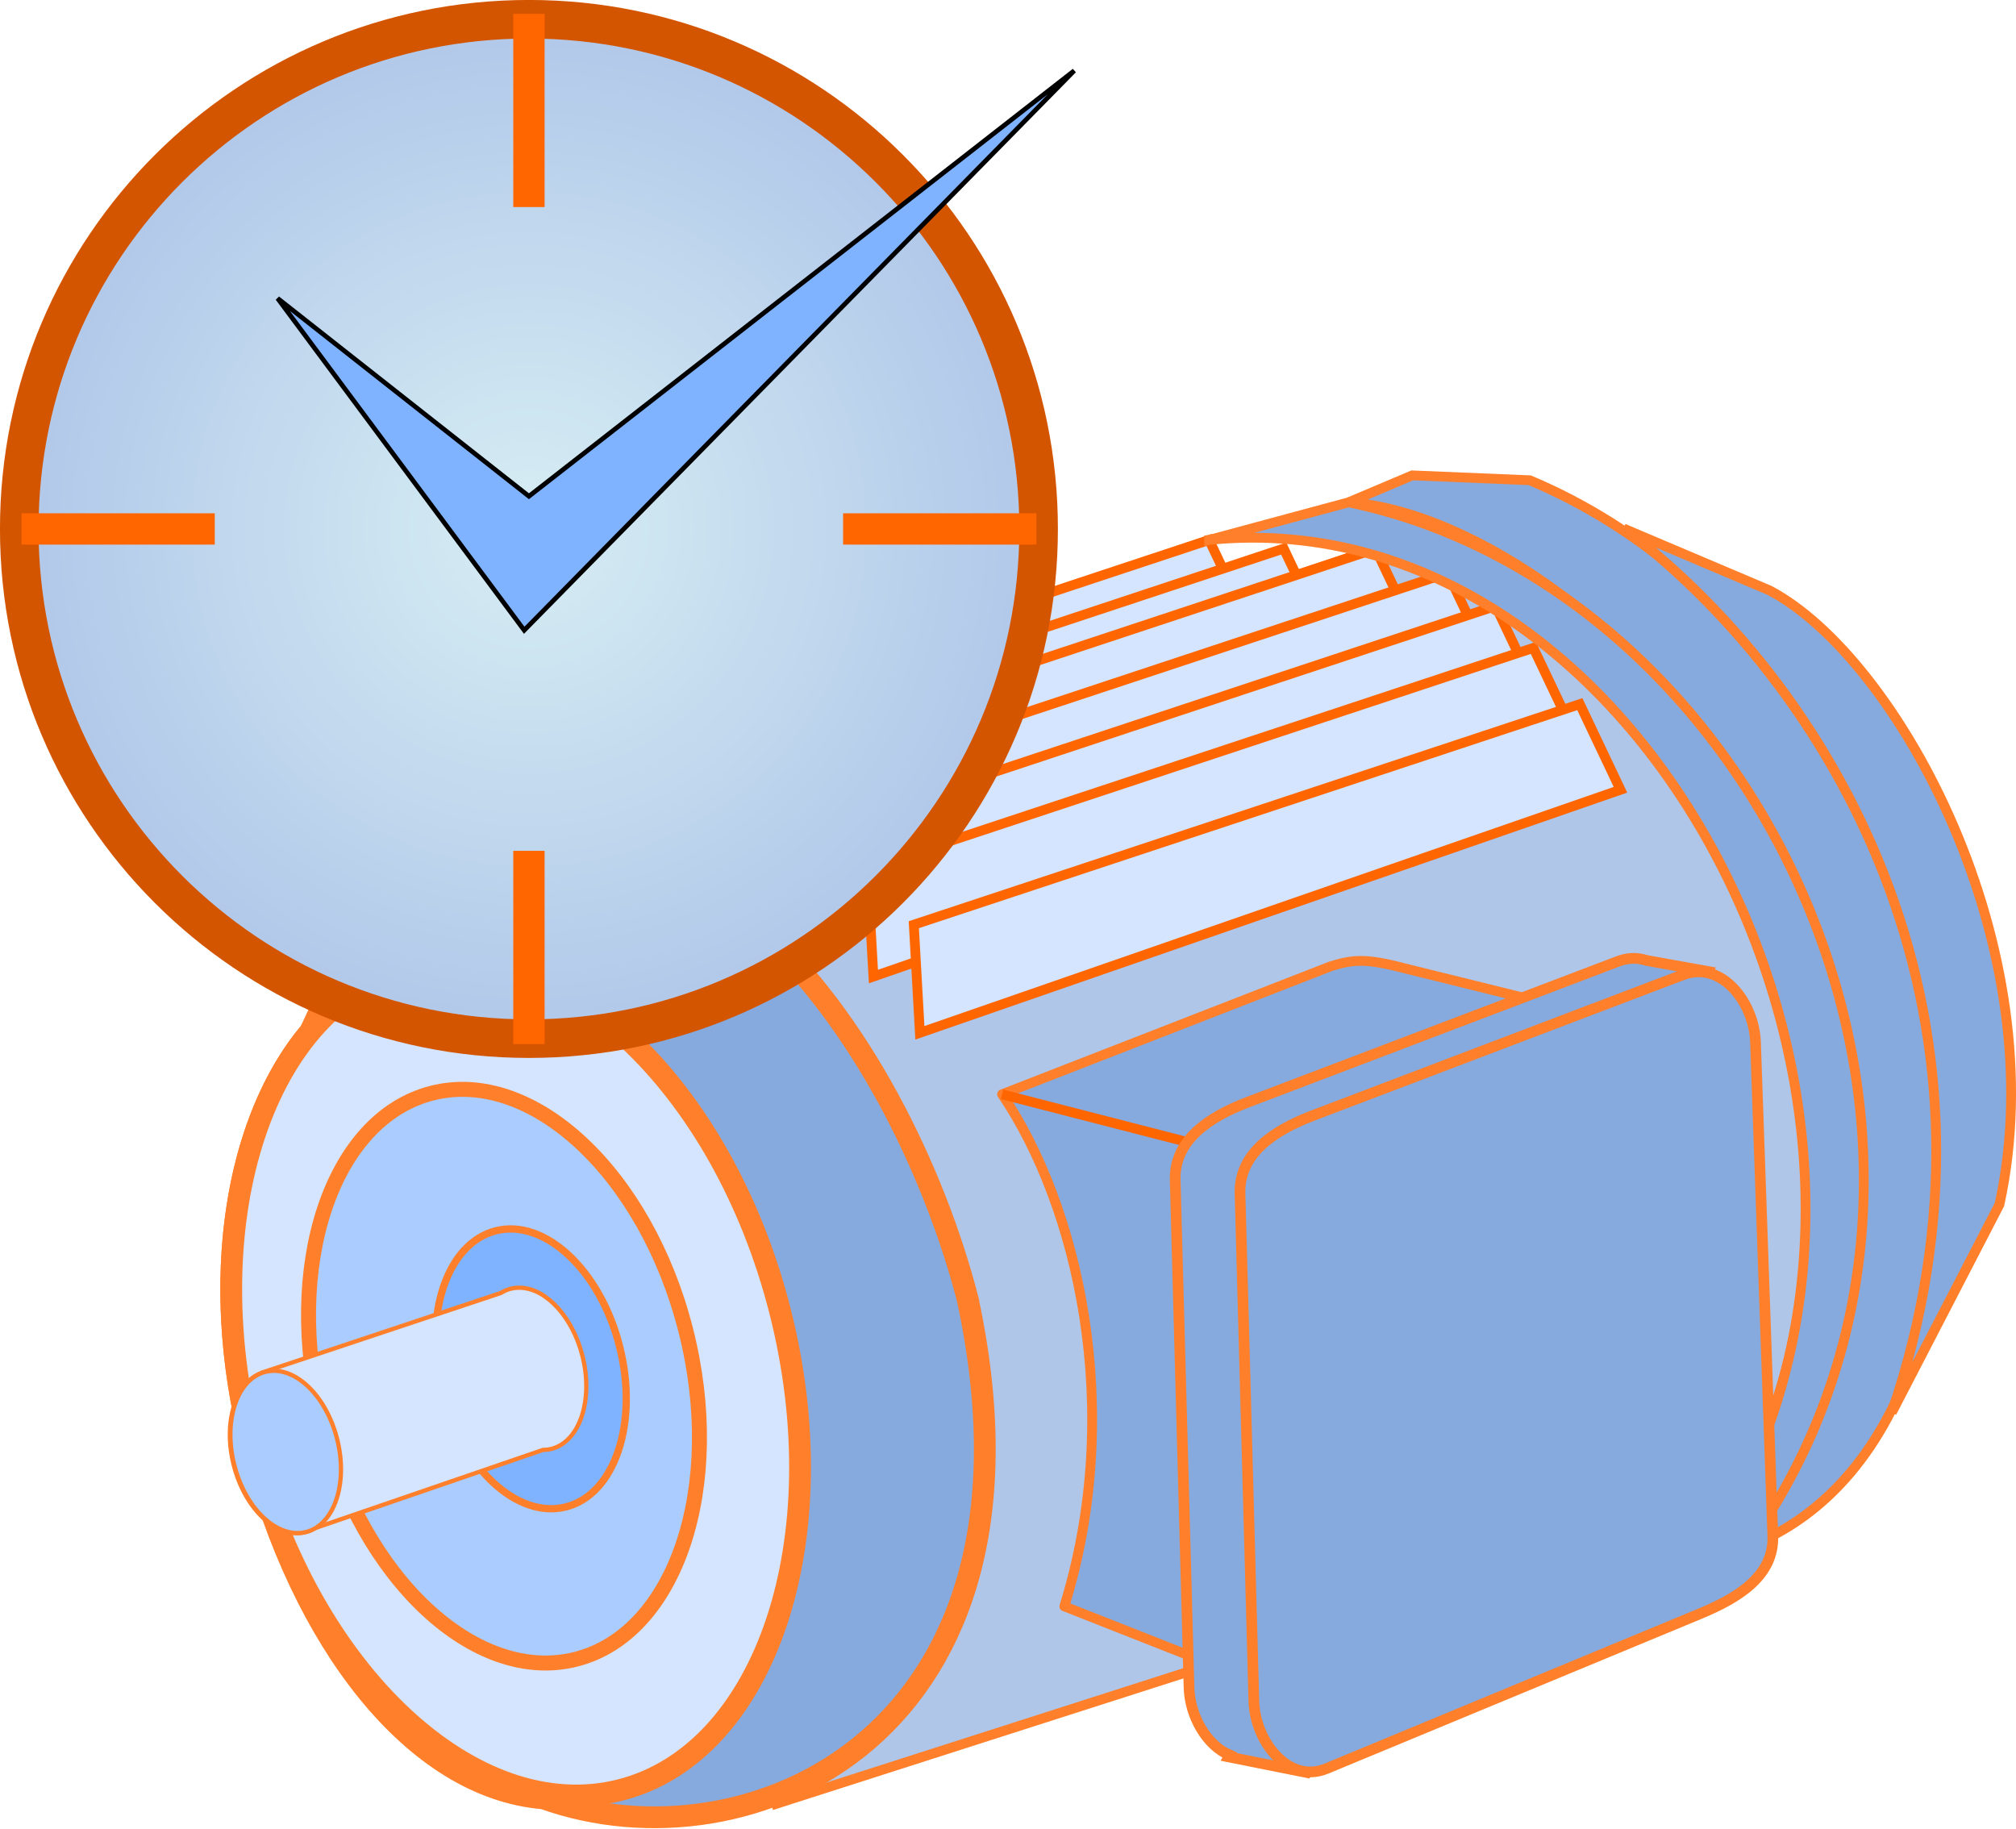
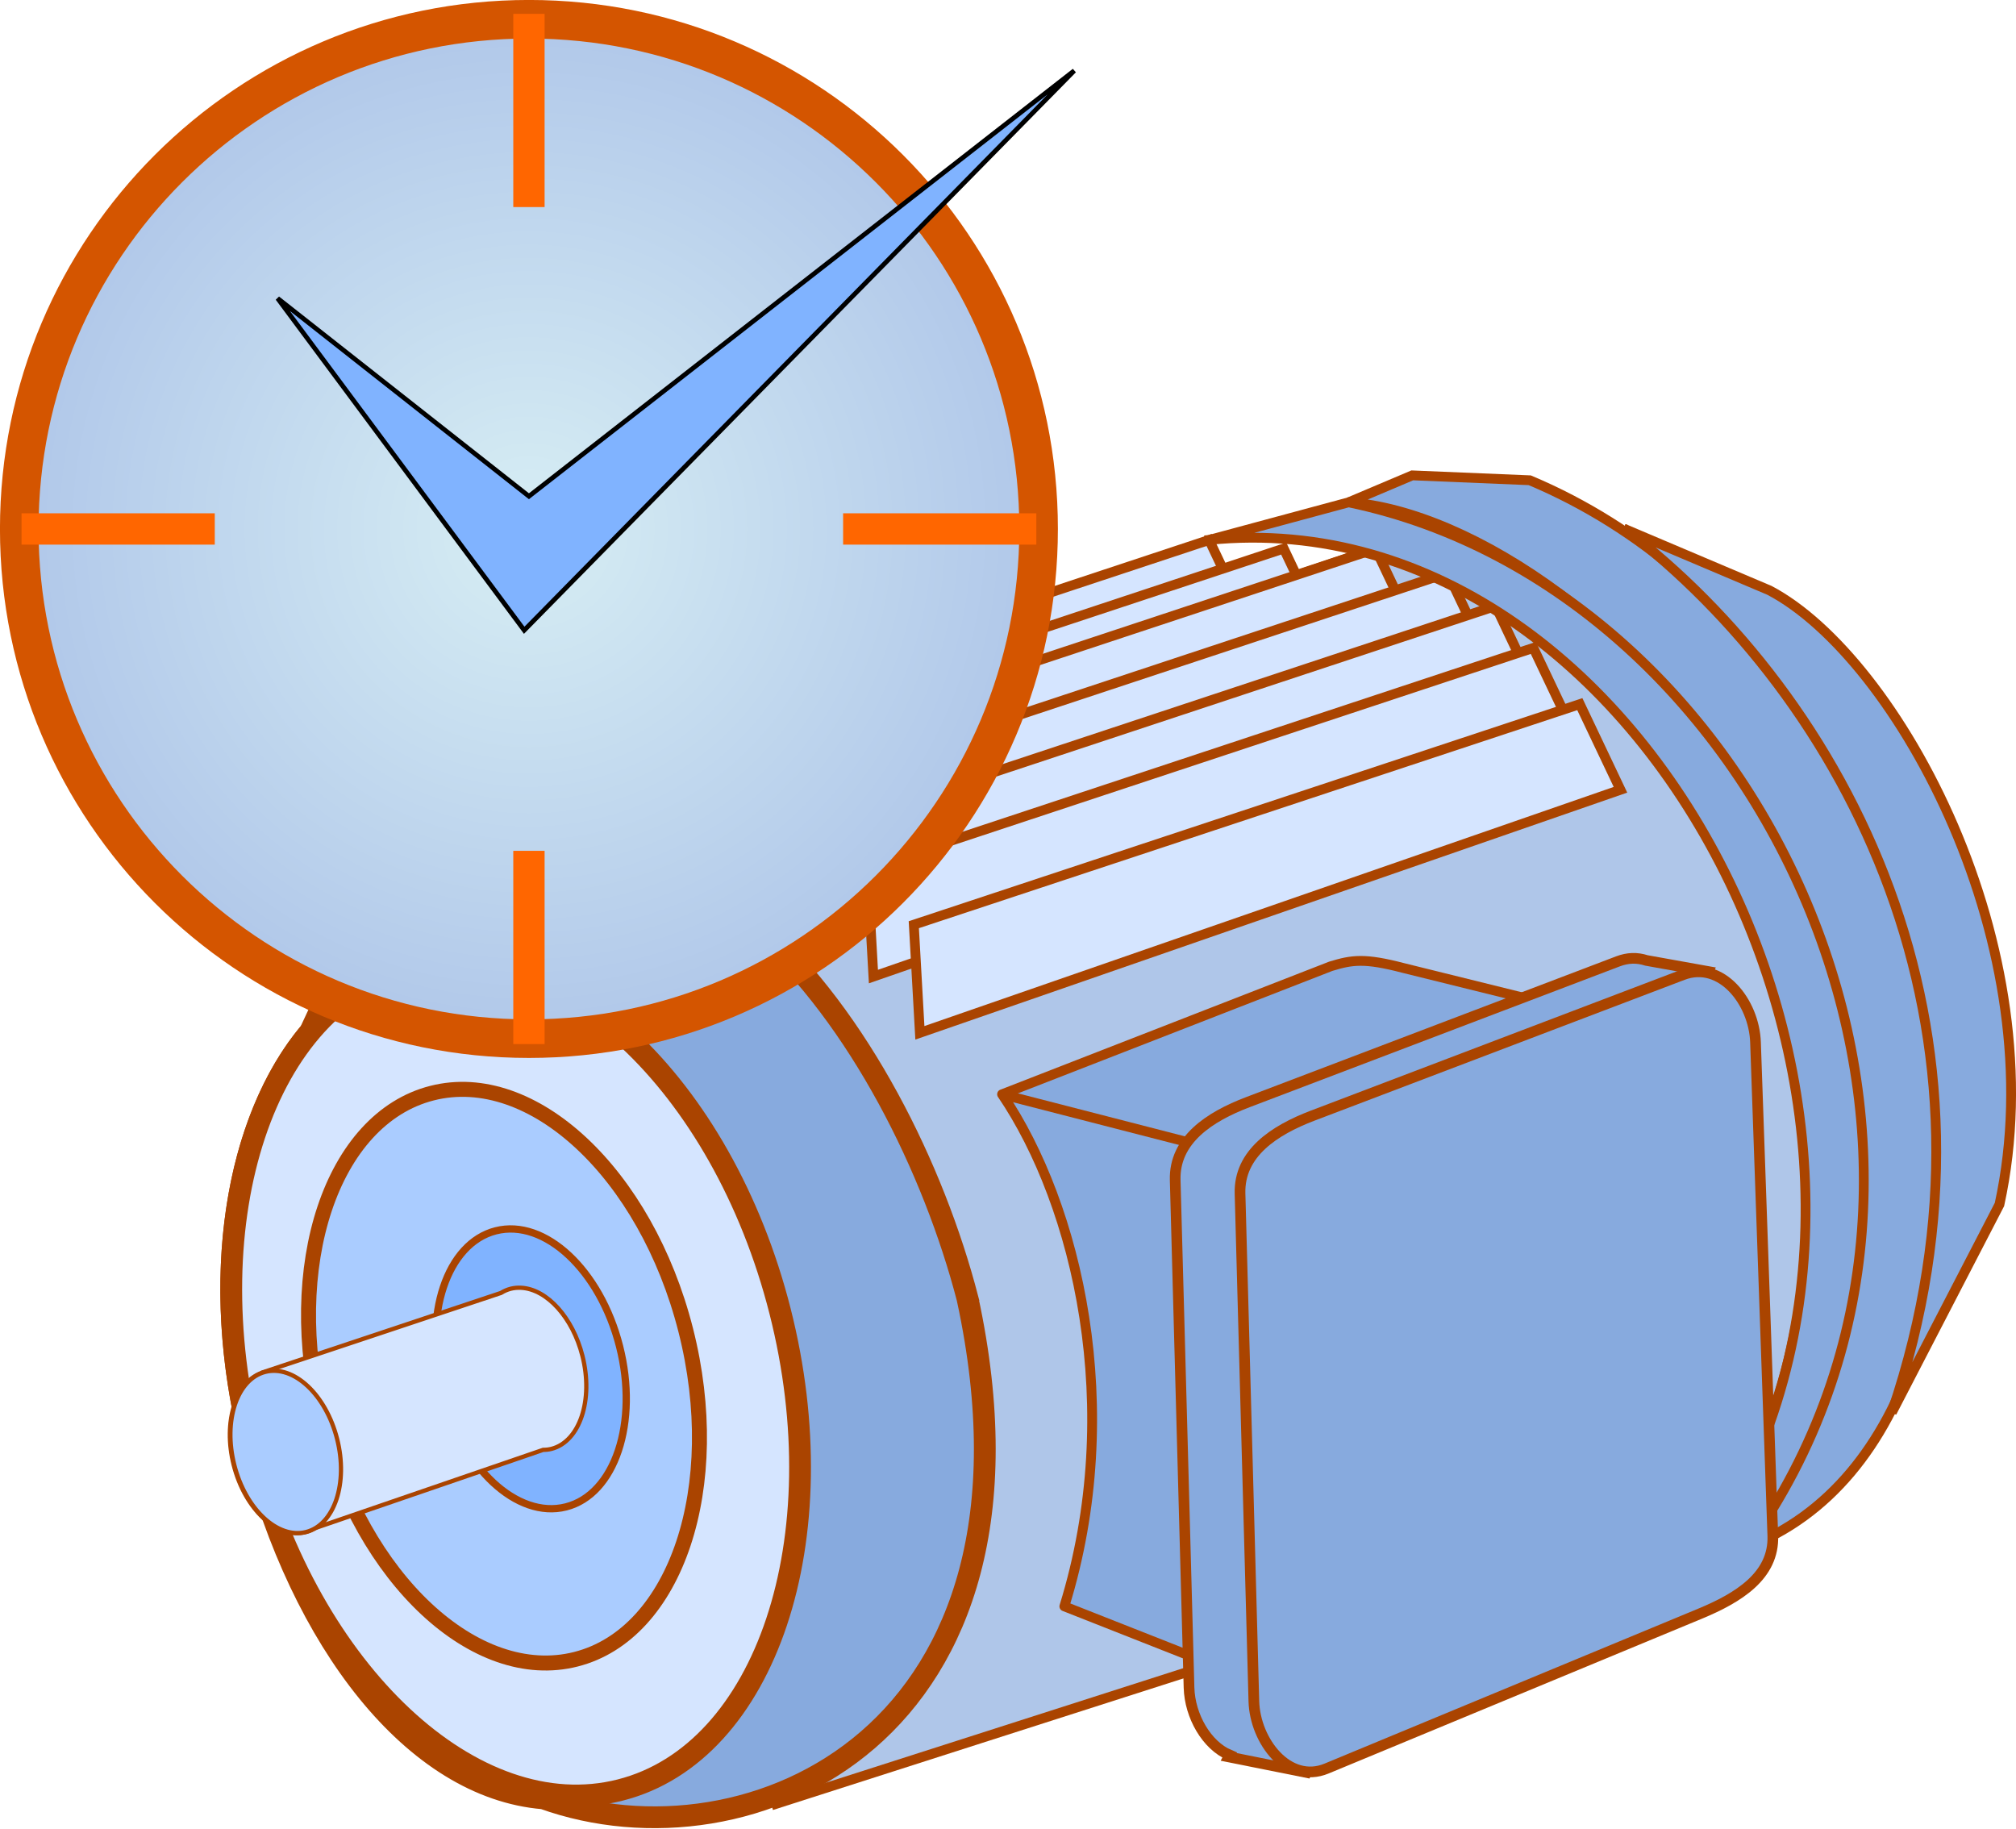
<svg xmlns="http://www.w3.org/2000/svg" xmlns:xlink="http://www.w3.org/1999/xlink" width="23.022mm" height="20.877mm" viewBox="0 0 23.022 20.877" version="1.1" id="svg8">
  <defs id="defs2">
    <linearGradient id="linearGradient4607">
      <stop style="stop-color:#d7eef4;stop-opacity:1" offset="0" id="stop4603" />
      <stop style="stop-color:#afc6e9;stop-opacity:1" offset="1" id="stop4605" />
    </linearGradient>
    <radialGradient xlink:href="#linearGradient4607" id="radialGradient5945" gradientUnits="userSpaceOnUse" cx="79.536" cy="49.857" fx="79.536" fy="49.857" r="7.377" />
  </defs>
  <g id="layer1" transform="translate(83.2396,-111.8791)">
-     <g id="g6009" transform="translate(-624.9557,-29.35082)">
-       <g transform="matrix(0.4223697,0,0,0.4223697,325.0923,69.4913)" id="g5876">
-         <path style="fill:#afc6e9;fill-opacity:1;stroke:#ff7f2a;stroke-width:0.265px;stroke-linecap:butt;stroke-linejoin:miter;stroke-opacity:1" d="m 525.925,192.82 24.143,-8.136 c 8.281,2.255 15.141,15.105 9.79,25.598 l -25.995,8.334 z" id="path5735" />
-         <path style="fill:#d5e5ff;fill-opacity:1;stroke:#ff6600;stroke-width:0.265px;stroke-linecap:butt;stroke-linejoin:miter;stroke-opacity:1" d="m 527.725,193.332 -0.164,-2.923 18.007,-5.963 1.099,2.315 z" id="path5755" />
-         <path id="path5751" d="m 529.742,193.564 -0.164,-2.923 18.007,-5.963 1.099,2.315 z" style="fill:#d5e5ff;fill-opacity:1;stroke:#ff6600;stroke-width:0.265px;stroke-linecap:butt;stroke-linejoin:miter;stroke-opacity:1" />
-         <path style="fill:#d5e5ff;fill-opacity:1;stroke:#ff6600;stroke-width:0.265px;stroke-linecap:butt;stroke-linejoin:miter;stroke-opacity:1" d="m 532.225,193.571 -0.164,-2.923 18.007,-5.963 1.099,2.315 z" id="path5749" />
-         <path transform="rotate(-14.26348)" style="opacity:1;fill:#87aade;fill-opacity:1;stroke:#ff7f2a;stroke-width:0.589;stroke-linecap:square;stroke-linejoin:miter;stroke-miterlimit:4;stroke-dasharray:none;stroke-dashoffset:0;stroke-opacity:1" d="m 471.922,331.459 c -0.444,12.045 -9.541,13.564 -14.444,10.257 -3.306,-1.136 -5.302,-5.703 -5.302,-11.194 0,-4.631 1.759,-8.623 4.294,-10.441 0.743,-0.9 1.62,-2.087 2.783,-2.557 8.861,-3.824 12.635,6.638 12.67,13.934 z" id="ellipse5731" />
-         <g id="g5705" style="fill:#87aade">
-           <path id="path5694" d="m 551.061,182.7 3.175,0.132 c 12.202,5.121 14.725,25.424 5.887,28.84 8.636,-15.224 -4.122,-27.767 -10.782,-28.244 z" style="fill:#87aade;fill-opacity:1;stroke:#ff7f2a;stroke-width:0.265px;stroke-linecap:butt;stroke-linejoin:miter;stroke-opacity:1" />
-           <path id="path5701" d="m 556.816,184.155 3.903,1.654 c 3.463,1.824 7.736,9.651 6.218,16.603 l -2.91,5.622 c 3.534,-10.398 -1.294,-19.35 -7.21,-23.879 z" style="fill:#87aade;fill-opacity:1;stroke:#ff7f2a;stroke-width:0.265px;stroke-linecap:butt;stroke-linejoin:miter;stroke-opacity:1" />
+     <g id="g922">
+       <g style="stroke:#aa4400" transform="matrix(0.4223697,0,0,0.4223697,-299.8634,40.14048)" id="g5876">
+         <path style="fill:#afc6e9;fill-opacity:1;stroke:#aa4400;stroke-width:0.265px;stroke-linecap:butt;stroke-linejoin:miter;stroke-opacity:1" d="m 525.925,192.82 24.143,-8.136 c 8.281,2.255 15.141,15.105 9.79,25.598 l -25.995,8.334 z" id="path5735" />
+         <path style="fill:#d5e5ff;fill-opacity:1;stroke:#aa4400;stroke-width:0.265px;stroke-linecap:butt;stroke-linejoin:miter;stroke-opacity:1" d="m 527.725,193.332 -0.164,-2.923 18.007,-5.963 1.099,2.315 z" id="path5755" />
+         <path id="path5751" d="m 529.742,193.564 -0.164,-2.923 18.007,-5.963 1.099,2.315 z" style="fill:#d5e5ff;fill-opacity:1;stroke:#aa4400;stroke-width:0.265px;stroke-linecap:butt;stroke-linejoin:miter;stroke-opacity:1" />
+         <path style="fill:#d5e5ff;fill-opacity:1;stroke:#aa4400;stroke-width:0.265px;stroke-linecap:butt;stroke-linejoin:miter;stroke-opacity:1" d="m 532.225,193.571 -0.164,-2.923 18.007,-5.963 1.099,2.315 z" id="path5749" />
+         <path transform="rotate(-14.26348)" style="opacity:1;fill:#87aade;fill-opacity:1;stroke:#aa4400;stroke-width:0.589;stroke-linecap:square;stroke-linejoin:miter;stroke-miterlimit:4;stroke-dasharray:none;stroke-dashoffset:0;stroke-opacity:1" d="m 471.922,331.459 c -0.444,12.045 -9.541,13.564 -14.444,10.257 -3.306,-1.136 -5.302,-5.703 -5.302,-11.194 0,-4.631 1.759,-8.623 4.294,-10.441 0.743,-0.9 1.62,-2.087 2.783,-2.557 8.861,-3.824 12.635,6.638 12.67,13.934 z" id="ellipse5731" />
+         <g id="g5705" style="fill:#87aade;stroke:#aa4400">
+           <path id="path5694" d="m 551.061,182.7 3.175,0.132 c 12.202,5.121 14.725,25.424 5.887,28.84 8.636,-15.224 -4.122,-27.767 -10.782,-28.244 z" style="fill:#87aade;fill-opacity:1;stroke:#aa4400;stroke-width:0.265px;stroke-linecap:butt;stroke-linejoin:miter;stroke-opacity:1" />
+           <path id="path5701" d="m 556.816,184.155 3.903,1.654 c 3.463,1.824 7.736,9.651 6.218,16.603 l -2.91,5.622 c 3.534,-10.398 -1.294,-19.35 -7.21,-23.879 z" style="fill:#87aade;fill-opacity:1;stroke:#aa4400;stroke-width:0.265px;stroke-linecap:butt;stroke-linejoin:miter;stroke-opacity:1" />
        </g>
-         <ellipse style="opacity:1;fill:#d5e5ff;fill-opacity:1;stroke:#ff7f2a;stroke-width:0.589;stroke-linecap:square;stroke-linejoin:miter;stroke-miterlimit:4;stroke-dasharray:none;stroke-dashoffset:0;stroke-opacity:1" id="path5707" cx="459.551" cy="330.522" rx="7.375" ry="11.488" transform="rotate(-14.26348)" />
-         <ellipse transform="rotate(-14.26348)" ry="7.896" rx="5.069" cy="330.392" cx="459.259" id="ellipse5711" style="opacity:1;fill:#aaccff;fill-opacity:1;stroke:#ff7f2a;stroke-width:0.405;stroke-linecap:square;stroke-linejoin:miter;stroke-miterlimit:4;stroke-dasharray:none;stroke-dashoffset:0;stroke-opacity:1" />
-         <ellipse style="opacity:1;fill:#80b3ff;fill-opacity:1;stroke:#ff7f2a;stroke-width:0.197;stroke-linecap:square;stroke-linejoin:miter;stroke-miterlimit:4;stroke-dasharray:none;stroke-dashoffset:0;stroke-opacity:1" id="ellipse5713" cx="460.013" cy="330.379" rx="2.473" ry="3.851" transform="rotate(-14.26348)" />
-         <path style="opacity:1;fill:#d5e5ff;fill-opacity:1;stroke:#ff7f2a;stroke-width:0.115;stroke-linecap:square;stroke-linejoin:miter;stroke-miterlimit:4;stroke-dasharray:none;stroke-dashoffset:0;stroke-opacity:1" d="m 526.969,204.664 a 2.234,1.434 75.737 0 0 -0.287,0.027 2.234,1.434 75.737 0 0 -0.261,0.113 l -6.415,2.138 0.003,0.006 a 2.234,1.434 75.737 0 0 -0.812,2.51 2.234,1.434 75.737 0 0 1.94,1.811 2.234,1.434 75.737 0 0 0.242,-0.101 l 6.183,-2.122 a 2.234,1.434 75.737 0 0 0.223,-0.026 2.234,1.434 75.737 0 0 0.839,-2.518 2.234,1.434 75.737 0 0 -1.653,-1.838 z" id="ellipse5715" />
-         <ellipse transform="rotate(-14.26348)" ry="2.234" rx="1.434" cy="330.923" cx="453.034" id="ellipse5722" style="opacity:1;fill:#aaccff;fill-opacity:1;stroke:#ff7f2a;stroke-width:0.115;stroke-linecap:square;stroke-linejoin:miter;stroke-miterlimit:4;stroke-dasharray:none;stroke-dashoffset:0;stroke-opacity:1" />
-         <path id="path5747" d="m 534.174,194.225 -0.164,-2.923 18.007,-5.963 1.099,2.315 z" style="fill:#d5e5ff;fill-opacity:1;stroke:#ff6600;stroke-width:0.265px;stroke-linecap:butt;stroke-linejoin:miter;stroke-opacity:1" />
-         <path style="fill:#d5e5ff;fill-opacity:1;stroke:#ff6600;stroke-width:0.265px;stroke-linecap:butt;stroke-linejoin:miter;stroke-opacity:1" d="m 535.472,195.118 -0.164,-2.923 18.007,-5.963 1.099,2.315 z" id="path5740" />
-         <path style="fill:#d5e5ff;fill-opacity:1;stroke:#ff6600;stroke-width:0.265px;stroke-linecap:butt;stroke-linejoin:miter;stroke-opacity:1" d="m 536.492,196.25 -0.164,-2.923 18.007,-5.963 1.099,2.315 z" id="path5763" />
-         <path id="path5761" d="m 537.748,197.771 -0.164,-2.923 18.007,-5.963 1.099,2.315 z" style="fill:#d5e5ff;fill-opacity:1;stroke:#ff6600;stroke-width:0.265px;stroke-linecap:butt;stroke-linejoin:miter;stroke-opacity:1" />
-         <path style="fill:#87aade;fill-opacity:1;stroke:#ff7f2a;stroke-width:0.265px;stroke-linecap:butt;stroke-linejoin:miter;stroke-opacity:1" d="m 545.568,184.446 3.773,-1.018 c 11.377,2.381 18.312,17.718 10.782,28.244 l -1.383,0.483 c 7.807,-10.985 -0.989,-28.936 -13.172,-27.71 z" id="path5779" />
-         <g id="g5818" transform="translate(1.389063)" style="fill:#87aade">
-           <g id="g5800" style="fill:#87aade">
-             <path style="fill:#87aade;fill-opacity:1;stroke:#ff7f2a;stroke-width:0.265px;stroke-linecap:butt;stroke-linejoin:round;stroke-opacity:1" d="m 538.581,199.433 8.887,-3.461 c 0.573,-0.174 0.907,-0.23 1.964,0.047 l 4.724,1.169 -9.401,3.835 c 0.045,5.404 0.044,9.059 0.374,14.172 l -4.864,-1.918 c 1.656,-5.356 0.344,-10.856 -1.684,-13.845 z" id="path5794" />
-             <path style="fill:#87aade;stroke:#ff6600;stroke-width:0.265px;stroke-linecap:butt;stroke-linejoin:miter;stroke-opacity:1" d="m 544.755,201.024 -6.174,-1.59" id="path5796" />
+         <ellipse style="opacity:1;fill:#d5e5ff;fill-opacity:1;stroke:#aa4400;stroke-width:0.589;stroke-linecap:square;stroke-linejoin:miter;stroke-miterlimit:4;stroke-dasharray:none;stroke-dashoffset:0;stroke-opacity:1" id="path5707" cx="459.551" cy="330.522" rx="7.375" ry="11.488" transform="rotate(-14.26348)" />
+         <ellipse transform="rotate(-14.26348)" ry="7.896" rx="5.069" cy="330.392" cx="459.259" id="ellipse5711" style="opacity:1;fill:#aaccff;fill-opacity:1;stroke:#aa4400;stroke-width:0.405;stroke-linecap:square;stroke-linejoin:miter;stroke-miterlimit:4;stroke-dasharray:none;stroke-dashoffset:0;stroke-opacity:1" />
+         <ellipse style="opacity:1;fill:#80b3ff;fill-opacity:1;stroke:#aa4400;stroke-width:0.197;stroke-linecap:square;stroke-linejoin:miter;stroke-miterlimit:4;stroke-dasharray:none;stroke-dashoffset:0;stroke-opacity:1" id="ellipse5713" cx="460.013" cy="330.379" rx="2.473" ry="3.851" transform="rotate(-14.26348)" />
+         <path style="opacity:1;fill:#d5e5ff;fill-opacity:1;stroke:#aa4400;stroke-width:0.115;stroke-linecap:square;stroke-linejoin:miter;stroke-miterlimit:4;stroke-dasharray:none;stroke-dashoffset:0;stroke-opacity:1" d="m 526.969,204.664 a 2.234,1.434 75.737 0 0 -0.287,0.027 2.234,1.434 75.737 0 0 -0.261,0.113 l -6.415,2.138 0.003,0.006 a 2.234,1.434 75.737 0 0 -0.812,2.51 2.234,1.434 75.737 0 0 1.94,1.811 2.234,1.434 75.737 0 0 0.242,-0.101 l 6.183,-2.122 a 2.234,1.434 75.737 0 0 0.223,-0.026 2.234,1.434 75.737 0 0 0.839,-2.518 2.234,1.434 75.737 0 0 -1.653,-1.838 z" id="ellipse5715" />
+         <ellipse transform="rotate(-14.26348)" ry="2.234" rx="1.434" cy="330.923" cx="453.034" id="ellipse5722" style="opacity:1;fill:#aaccff;fill-opacity:1;stroke:#aa4400;stroke-width:0.115;stroke-linecap:square;stroke-linejoin:miter;stroke-miterlimit:4;stroke-dasharray:none;stroke-dashoffset:0;stroke-opacity:1" />
+         <path id="path5747" d="m 534.174,194.225 -0.164,-2.923 18.007,-5.963 1.099,2.315 z" style="fill:#d5e5ff;fill-opacity:1;stroke:#aa4400;stroke-width:0.265px;stroke-linecap:butt;stroke-linejoin:miter;stroke-opacity:1" />
+         <path style="fill:#d5e5ff;fill-opacity:1;stroke:#aa4400;stroke-width:0.265px;stroke-linecap:butt;stroke-linejoin:miter;stroke-opacity:1" d="m 535.472,195.118 -0.164,-2.923 18.007,-5.963 1.099,2.315 z" id="path5740" />
+         <path style="fill:#d5e5ff;fill-opacity:1;stroke:#aa4400;stroke-width:0.265px;stroke-linecap:butt;stroke-linejoin:miter;stroke-opacity:1" d="m 536.492,196.25 -0.164,-2.923 18.007,-5.963 1.099,2.315 z" id="path5763" />
+         <path id="path5761" d="m 537.748,197.771 -0.164,-2.923 18.007,-5.963 1.099,2.315 z" style="fill:#d5e5ff;fill-opacity:1;stroke:#aa4400;stroke-width:0.265px;stroke-linecap:butt;stroke-linejoin:miter;stroke-opacity:1" />
+         <path style="fill:#87aade;fill-opacity:1;stroke:#aa4400;stroke-width:0.265px;stroke-linecap:butt;stroke-linejoin:miter;stroke-opacity:1" d="m 545.568,184.446 3.773,-1.018 c 11.377,2.381 18.312,17.718 10.782,28.244 l -1.383,0.483 c 7.807,-10.985 -0.989,-28.936 -13.172,-27.71 z" id="path5779" />
+         <g id="g5818" transform="translate(1.389063)" style="fill:#87aade;stroke:#aa4400">
+           <g id="g5800" style="fill:#87aade;stroke:#aa4400">
+             <path style="fill:#87aade;fill-opacity:1;stroke:#aa4400;stroke-width:0.265px;stroke-linecap:butt;stroke-linejoin:round;stroke-opacity:1" d="m 538.581,199.433 8.887,-3.461 c 0.573,-0.174 0.907,-0.23 1.964,0.047 l 4.724,1.169 -9.401,3.835 c 0.045,5.404 0.044,9.059 0.374,14.172 l -4.864,-1.918 c 1.656,-5.356 0.344,-10.856 -1.684,-13.845 z" id="path5794" />
+             <path style="fill:#87aade;stroke:#aa4400;stroke-width:0.265px;stroke-linecap:butt;stroke-linejoin:miter;stroke-opacity:1" d="m 544.755,201.024 -6.174,-1.59" id="path5796" />
          </g>
-           <g id="g5810" style="fill:#87aade">
-             <path style="opacity:1;fill:#87aade;fill-opacity:1;stroke:#ff7f2a;stroke-width:1.092;stroke-linecap:square;stroke-linejoin:miter;stroke-miterlimit:4;stroke-dasharray:none;stroke-dashoffset:0;stroke-opacity:1" d="m 2099.971,739.873 c -0.468,0.018 -0.95,0.116 -1.441,0.303 l -37.832,14.391 c -3.931,1.495 -7.536,3.855 -7.424,7.959 l 1.414,51.871 c 0.079,2.881 1.792,5.899 4.15,6.889 l -0.096,0.184 7.953,1.592 2.324,-4.637 31.277,-12.969 c 3.891,-1.613 7.567,-3.859 7.424,-7.959 l -1.768,-50.432 c -0.021,-0.605 -0.119,-1.211 -0.272,-1.805 l 2.027,-4.047 -6.274,-1.127 c -0.468,-0.151 -0.957,-0.232 -1.465,-0.213 z" transform="scale(0.2645833)" id="path5784" />
-             <path style="opacity:1;fill:#87aade;fill-opacity:1;stroke:#ff7f2a;stroke-width:0.289;stroke-linecap:square;stroke-linejoin:miter;stroke-miterlimit:4;stroke-dasharray:none;stroke-dashoffset:0;stroke-opacity:1" d="m 546.979,200.01 10.009,-3.808 c 1.04,-0.396 1.926,0.738 1.964,1.823 l 0.468,13.343 c 0.038,1.085 -0.935,1.679 -1.964,2.106 l -10.103,4.189 c -1.03,0.427 -1.935,-0.737 -1.964,-1.823 l -0.374,-13.724 c -0.03,-1.086 0.924,-1.71 1.964,-2.106 z" id="path5802" />
+           <g id="g5810" style="fill:#87aade;stroke:#aa4400">
+             <path style="opacity:1;fill:#87aade;fill-opacity:1;stroke:#aa4400;stroke-width:1.092;stroke-linecap:square;stroke-linejoin:miter;stroke-miterlimit:4;stroke-dasharray:none;stroke-dashoffset:0;stroke-opacity:1" d="m 2099.971,739.873 c -0.468,0.018 -0.95,0.116 -1.441,0.303 l -37.832,14.391 c -3.931,1.495 -7.536,3.855 -7.424,7.959 l 1.414,51.871 c 0.079,2.881 1.792,5.899 4.15,6.889 l -0.096,0.184 7.953,1.592 2.324,-4.637 31.277,-12.969 c 3.891,-1.613 7.567,-3.859 7.424,-7.959 l -1.768,-50.432 c -0.021,-0.605 -0.119,-1.211 -0.272,-1.805 l 2.027,-4.047 -6.274,-1.127 c -0.468,-0.151 -0.957,-0.232 -1.465,-0.213 z" transform="scale(0.2645833)" id="path5784" />
+             <path style="opacity:1;fill:#87aade;fill-opacity:1;stroke:#aa4400;stroke-width:0.289;stroke-linecap:square;stroke-linejoin:miter;stroke-miterlimit:4;stroke-dasharray:none;stroke-dashoffset:0;stroke-opacity:1" d="m 546.979,200.01 10.009,-3.808 c 1.04,-0.396 1.926,0.738 1.964,1.823 l 0.468,13.343 c 0.038,1.085 -0.935,1.679 -1.964,2.106 l -10.103,4.189 c -1.03,0.427 -1.935,-0.737 -1.964,-1.823 l -0.374,-13.724 c -0.03,-1.086 0.924,-1.71 1.964,-2.106 z" id="path5802" />
          </g>
        </g>
      </g>
-       <g transform="matrix(0.8188405,0,0,0.8188405,482.629,106.4451)" id="g5932">
+       <g transform="matrix(0.8188405,0,0,0.8188405,-142.3267,77.09431)" id="g5932">
        <circle r="7.108" cy="49.857" cx="79.536" id="circle5915" style="opacity:1;fill:url(#radialGradient5945);fill-opacity:1;stroke:#d45500;stroke-width:0.538;stroke-linecap:round;stroke-linejoin:round;stroke-miterlimit:4;stroke-dasharray:none;stroke-dashoffset:0;stroke-opacity:1" />
        <path id="path5917" d="m 76.031,46.641 3.439,4.629 7.671,-7.804 -7.605,5.935 z" style="fill:#80b3ff;fill-opacity:1;stroke:#000000;stroke-width:0.065px;stroke-linecap:butt;stroke-linejoin:miter;stroke-opacity:1" />
        <g transform="matrix(0.2474379,0,0,0.2474379,-100.7662,-13.29045)" id="g5923">
          <path style="fill:none;stroke:#ff6600;stroke-width:1.765;stroke-linecap:butt;stroke-linejoin:miter;stroke-miterlimit:4;stroke-dasharray:none;stroke-opacity:1" d="m 746.384,255.206 h 10.891" id="path5919" />
          <path id="path5921" d="m 700.079,255.206 h 10.891" style="fill:none;stroke:#ff6600;stroke-width:1.765;stroke-linecap:butt;stroke-linejoin:miter;stroke-miterlimit:4;stroke-dasharray:none;stroke-opacity:1" />
        </g>
        <g id="g5929" transform="matrix(0.2474379,0,0,0.2474379,-100.8075,-13.50538)">
          <path style="fill:none;stroke:#ff6600;stroke-width:1.765;stroke-linecap:butt;stroke-linejoin:miter;stroke-miterlimit:4;stroke-dasharray:none;stroke-opacity:1" d="m 728.844,227.042 v 10.891" id="path5925" />
          <path id="path5927" d="M 728.844,274.215 V 285.106" style="fill:none;stroke:#ff6600;stroke-width:1.765;stroke-linecap:butt;stroke-linejoin:miter;stroke-miterlimit:4;stroke-dasharray:none;stroke-opacity:1" />
        </g>
      </g>
    </g>
  </g>
</svg>
